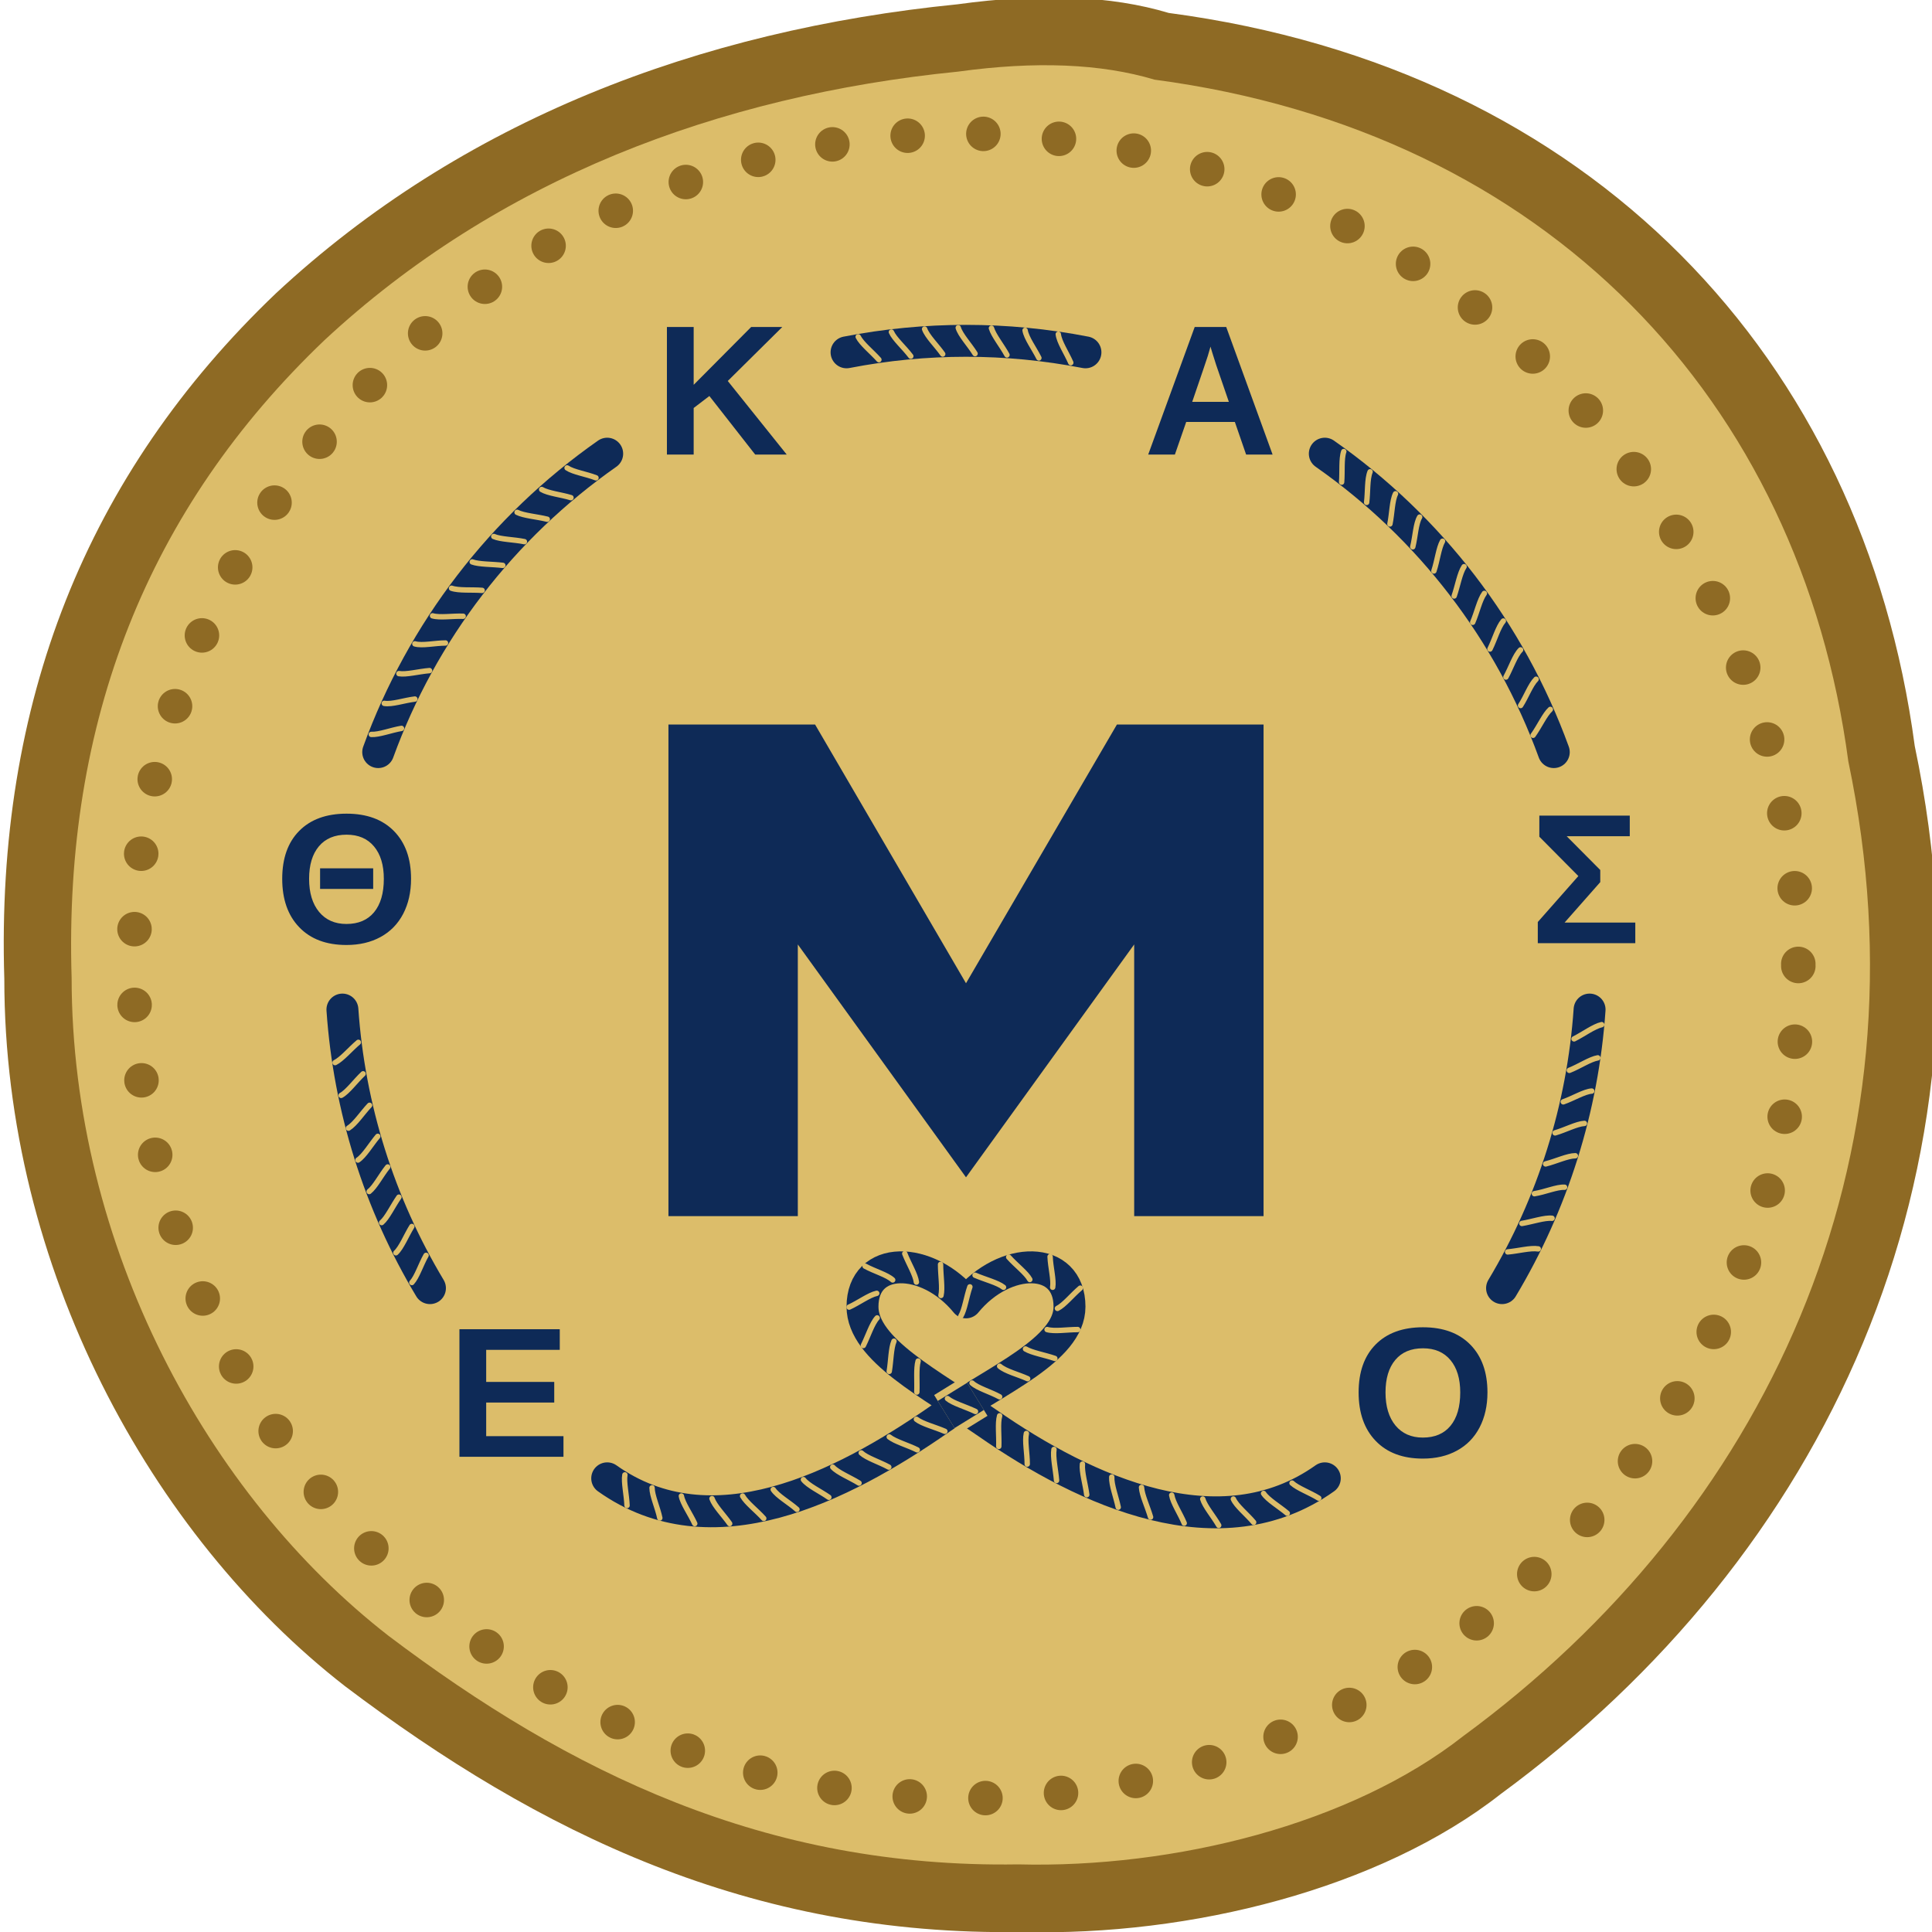
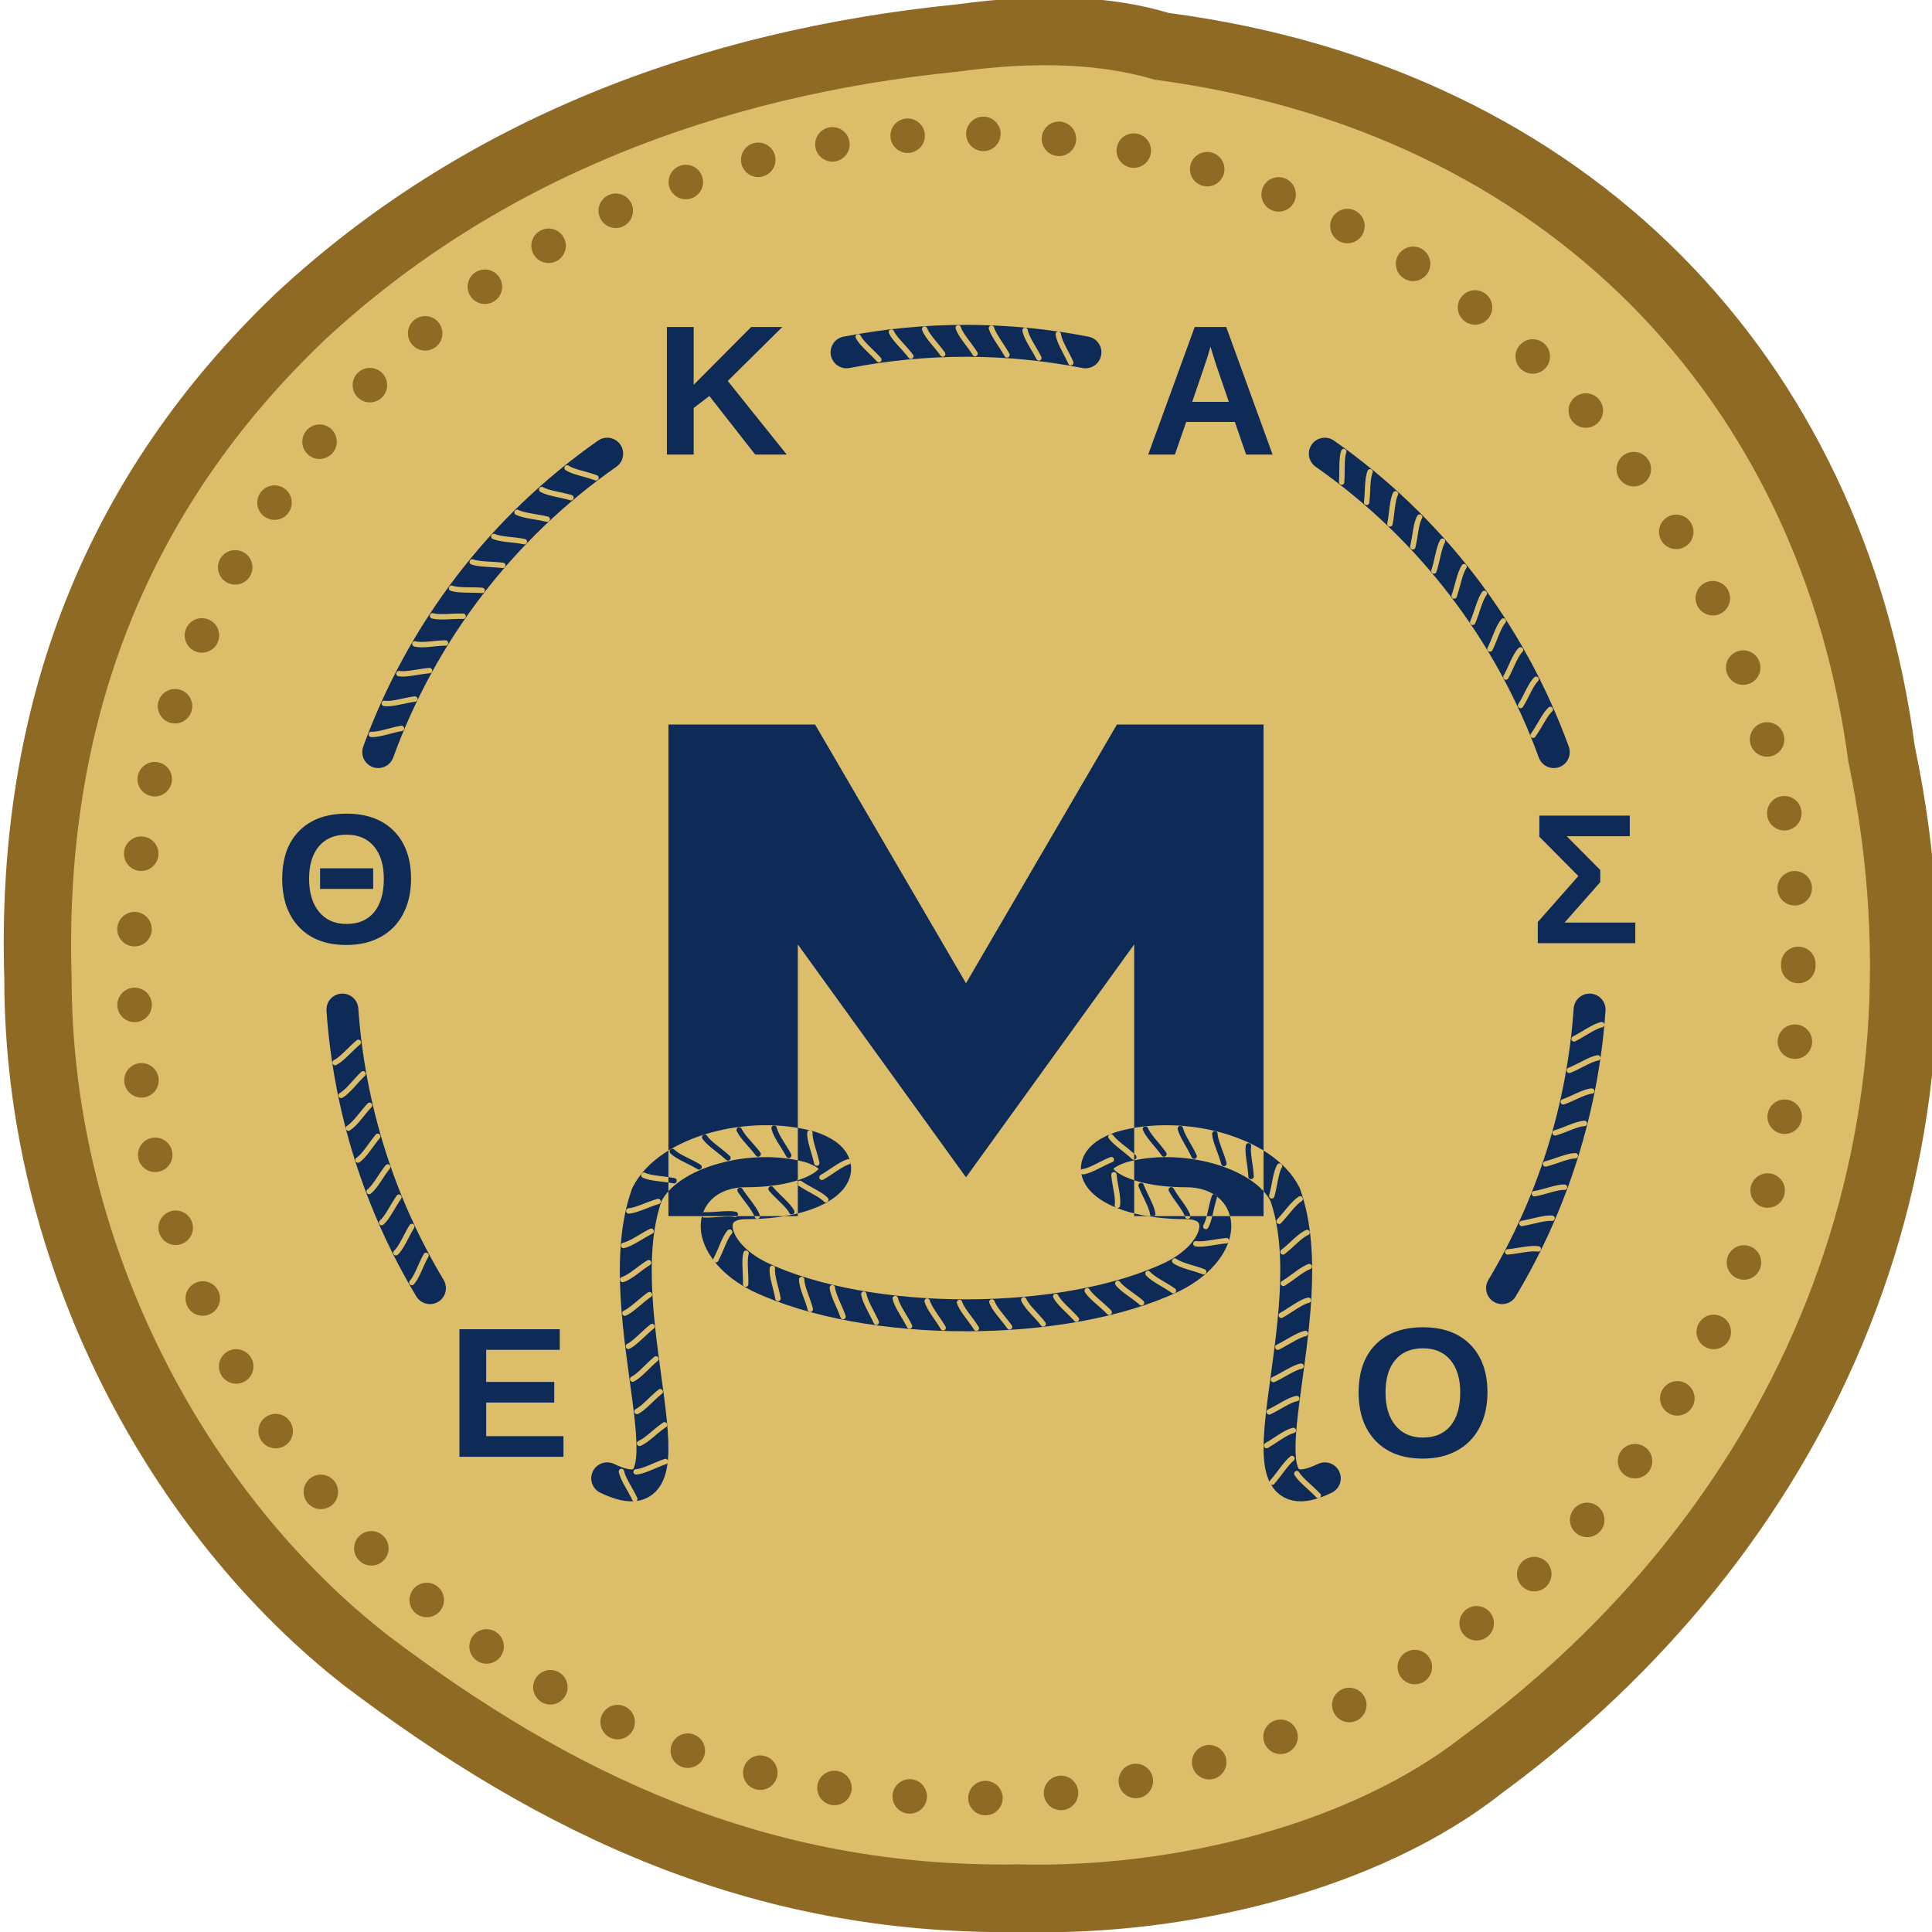
<svg xmlns="http://www.w3.org/2000/svg" xmlns:xlink="http://www.w3.org/1999/xlink" viewBox="176 96 448 448">
  <defs>
    <path id="rim" d="M398 97 Q427 93 447 99 C545 112 608 179 620 269 C641 369 599 457 524 512 C496 534 452 545 413 544 C350 545 301 521 256 487 C211 452 177 390 177 323 C175 259 196 206 240 164 C283 124 338 103 398 97Z" />
+     <clipPath id="mu-face">
+       <use xlink:href="#central-mu" />
+     </clipPath>
+     <path id="mu-rope" d="M316.8 438.8C340.0 450.0 316.0 401.0 326.0 373.0C331.0 363.0 350.0 358.0 364.0 362.0C376.0 366.0 368.0 375.0 349.0 375.0C339.0 375.0 340.0 386.0 352.0 392.0C377.0 404.0 423.0 404.0 448.0 392.0C460.0 386.0 461.0 375.0 451.0 375.0C432.0 375.0 424.0 366.0 436.0 362.0C450.0 358.0 469.0 363.0 474.0 373.0C484.0 401.0 460.0 450.0 483.2 438.8" />
+     <path id="mu-rope-twist" d="M320.1 437.2C320.4 438.9 322.2 441.4 323.2 443.6M323.5 437.3C325.3 437.2 327.9 435.7 330.3 434.9M324.3 430.7C326.0 430.0 328.0 427.8 330.1 426.4M323.7 423.3C325.3 422.5 327.2 420.2 329.1 418.7M322.7 415.8C324.3 415.0 326.2 412.7 328.1 411.1M321.7 408.2C323.3 407.4 325.2 405.2 327.2 403.6M320.9 400.5C322.5 399.8 324.6 397.6 326.6 396.2M320.4 392.7C322.1 392.2 324.3 390.1 326.4 388.8M320.6 384.8C322.4 384.4 324.8 382.6 327.0 381.5M321.8 376.8C323.5 376.7 326.2 375.3 328.6 374.6M325.3 368.5C326.9 369.3 329.9 369.3 332.3 369.8M331.9 363.0C333.2 364.3 336.0 365.3 338.1 366.6M339.4 359.7C340.4 361.2 343.0 362.8 344.8 364.5M347.4 358.0C348.1 359.6 350.3 361.6 351.8 363.6M355.5 357.6C355.9 359.4 357.7 361.7 358.9 363.9M363.8 358.7C363.7 360.5 364.9 363.3 365.4 365.7M372.7 365.4C371.0 365.9 368.7 367.8 366.6 369.0M367.5 374.2C366.3 372.9 363.5 371.8 361.5 370.4M359.6 377.0C358.8 375.4 356.4 373.6 354.8 371.7M351.6 378.0C351.0 376.3 349.0 374.1 347.6 372.0M346.5 377.6C344.7 377.2 341.8 377.8 339.3 377.7M345.2 381.7C344.0 383.0 343.2 385.9 342.0 388.1M349.0 386.6C348.5 388.4 349.0 391.3 348.9 393.8M355.1 390.1C354.9 391.9 356.0 394.7 356.4 397.1M361.9 392.7C361.9 394.5 363.3 397.2 363.9 399.6M369.0 394.6C369.2 396.4 370.7 399.0 371.5 401.3M376.3 396.1C376.6 397.9 378.2 400.4 379.2 402.6M383.6 397.1C384.0 398.9 385.8 401.3 386.9 403.5M391.0 397.7C391.5 399.5 393.5 401.8 394.7 403.9M398.5 398.0C399.0 399.7 401.1 401.9 402.4 404.0M406.0 397.9C406.6 399.6 408.7 401.7 410.1 403.7M413.4 397.4C414.1 399.1 416.4 401.0 417.9 403.0M420.8 396.6C421.6 398.2 423.9 400.0 425.6 401.9M428.1 395.3C429.0 396.8 431.5 398.5 433.2 400.3M435.2 393.6C436.2 395.0 438.9 396.5 440.7 398.1M442.2 391.3C443.3 392.6 446.1 393.9 448.1 395.3M448.4 388.4C449.9 389.5 452.8 390.0 455.1 390.9M453.3 384.4C455.0 384.7 457.9 383.9 460.4 383.7M455.6 380.4C456.5 378.9 456.8 375.9 457.6 373.5M451.4 378.0C450.9 376.3 448.8 374.1 447.6 371.9M443.3 377.5C443.1 375.8 441.5 373.2 440.6 370.9M435.1 375.5C435.4 373.7 434.5 370.8 434.3 368.4M427.1 367.7C428.9 367.5 431.4 365.8 433.7 364.9M433.6 359.6C434.6 361.0 437.1 362.6 438.9 364.3M441.6 357.8C442.3 359.5 444.5 361.6 445.9 363.6M449.7 357.7C450.1 359.4 451.9 361.9 452.9 364.1M457.7 358.9C457.8 360.7 459.2 363.4 459.8 365.8M465.5 361.7C465.2 363.4 466.0 366.3 466.1 368.8M472.7 366.4C471.8 367.9 471.6 370.9 470.9 373.3M477.5 374.0C476.0 374.9 474.3 377.4 472.6 379.2M479.1 381.8C477.4 382.5 475.5 384.8 473.5 386.3M479.6 389.7C477.9 390.3 475.7 392.3 473.6 393.6M479.4 397.5C477.6 397.9 475.3 399.8 473.1 401.0M478.7 405.2C476.9 405.6 474.5 407.3 472.3 408.4M477.7 412.8C476.0 413.1 473.5 414.9 471.3 415.9M476.7 420.3C474.9 420.6 472.5 422.4 470.3 423.4M475.9 427.7C474.1 428.1 471.8 430.0 469.7 431.2M475.6 434.2C474.2 435.3 472.6 437.9 471.0 439.7M476.7 437.7C477.6 439.2 480.0 441.0 481.7 442.8" />
  </defs>
  <use xlink:href="#rim" fill="#8e6a24" />
  <use xlink:href="#rim" fill="#dcbd6a" transform="translate(400 320) scale(.93) translate(-400 -320)" />
  <circle cx="400" cy="320" r="193" fill="none" stroke="#8e6a24" stroke-width="8" stroke-linecap="round" stroke-dasharray="0 17.57" />
-   <g aria-label="Twisted rope between the letters passing through a loose heart knot" fill="none" stroke-linecap="round" stroke-linejoin="round">
+   <path id="central-mu" fill="#0e2a57" aria-label="Μ" d="M331 264H365L400 324L435 264H469V378H439V315L400 369L361 315V378H331Z" />
+   <g aria-label="Twisted rope between the letters tying around the Greek mu" fill="none" stroke-linecap="round" stroke-linejoin="round">
    <path d="M372.3 177.7A145 145 0 0 1 427.7 177.7" stroke="#0e2a57" stroke-width="7.4" />
    <path d="M375.0 174.1C375.8 175.7 378.2 177.6 379.8 179.4M382.7 173.0C383.4 174.6 385.7 176.6 387.2 178.6M390.4 172.3C391.0 174.0 393.2 176.1 394.6 178.1M398.2 172.0C398.7 173.7 400.8 175.9 402.1 178.0M405.9 172.1C406.4 173.8 408.3 176.1 409.5 178.3M413.7 172.6C414.0 174.4 415.8 176.8 416.9 179.0M421.4 173.5C421.6 175.3 423.3 177.8 424.3 180.1" stroke="#dcbd6a" stroke-width="1.25" />
    <path d="M483.2 201.2A145 145 0 0 1 536.3 270.4" stroke="#0e2a57" stroke-width="7.4" />
    <path d="M487.6 200.7C487.0 202.4 487.3 205.4 487.1 207.8M493.7 205.4C493.0 207.1 493.2 210.1 492.9 212.5M499.6 210.5C498.8 212.1 498.8 215.1 498.3 217.5M505.2 215.9C504.3 217.4 504.2 220.4 503.6 222.8M510.5 221.5C509.6 223.1 509.3 226.0 508.5 228.4M515.5 227.4C514.5 228.9 514.0 231.9 513.2 234.2M520.2 233.6C519.1 235.1 518.5 238.0 517.5 240.3M524.6 240.0C523.4 241.4 522.6 244.3 521.5 246.5M528.6 246.7C527.3 248.0 526.4 250.8 525.2 253.0M532.2 253.5C530.9 254.8 529.9 257.6 528.6 259.6M535.5 260.5C534.2 261.7 533.0 264.4 531.5 266.5" stroke="#dcbd6a" stroke-width="1.25" />
    <path d="M544.6 330.1A145 145 0 0 1 524.3 394.7" stroke="#0e2a57" stroke-width="7.4" />
    <path d="M547.4 333.6C545.6 334.0 543.2 335.8 541.0 336.9M546.5 341.3C544.7 341.6 542.2 343.3 539.9 344.2M545.1 349.0C543.4 349.1 540.8 350.7 538.5 351.5M543.4 356.5C541.6 356.6 539.0 358.0 536.6 358.7M541.3 364.0C539.5 364.0 536.8 365.3 534.4 365.9M538.8 371.3C537.0 371.2 534.3 372.4 531.8 372.8M535.9 378.5C534.2 378.3 531.3 379.3 528.9 379.7M532.7 385.6C530.9 385.3 528.0 386.1 525.6 386.3" stroke="#dcbd6a" stroke-width="1.25" />
    <path d="M275.7 394.7A145 145 0 0 1 255.4 330.1" stroke="#0e2a57" stroke-width="7.4" />
    <path d="M271.5 393.4C272.7 392.1 273.6 389.2 274.8 387.1M267.8 386.5C269.1 385.3 270.2 382.5 271.5 380.4M264.5 379.5C265.8 378.4 267.1 375.6 268.5 373.6M261.6 372.3C263.0 371.2 264.3 368.6 265.9 366.6M259.0 365.0C260.5 364.0 262.0 361.4 263.6 359.5M256.8 357.6C258.4 356.6 260.0 354.1 261.7 352.3M255.1 350.0C256.6 349.2 258.4 346.7 260.2 345.0M253.7 342.4C255.3 341.6 257.2 339.3 259.1 337.7" stroke="#dcbd6a" stroke-width="1.25" />
    <path d="M263.7 270.4A145 145 0 0 1 316.8 201.2" stroke="#0e2a57" stroke-width="7.4" />
    <path d="M262.1 266.3C263.9 266.4 266.7 265.3 269.1 264.9M265.1 259.1C266.9 259.4 269.7 258.4 272.2 258.1M268.5 252.2C270.2 252.5 273.1 251.7 275.6 251.5M272.2 245.3C273.9 245.8 276.9 245.1 279.3 245.1M276.3 238.8C278.0 239.3 281.0 238.8 283.4 238.9M280.7 232.4C282.4 233.0 285.4 232.7 287.8 232.9M285.5 226.3C287.1 226.9 290.1 226.8 292.6 227.1M290.5 220.4C292.1 221.1 295.2 221.1 297.6 221.6M295.9 214.8C297.5 215.6 300.5 215.8 302.9 216.4M301.6 209.5C303.1 210.4 306.1 210.7 308.4 211.4M307.5 204.5C309.0 205.5 311.9 205.9 314.2 206.8" stroke="#dcbd6a" stroke-width="1.25" />
-     <path d="M316.8 438.8C341.0 456.0 371.0 441.0 394.0 425.0C407.0 416.0 424.0 409.0 424.0 399.0C424.0 387.0 409.0 387.0 400.0 398.0C391.0 387.0 376.0 387.0 376.0 399.0C376.0 409.0 392.0 417.0 405.0 426.0C428.0 442.0 459.0 456.0 483.2 438.8" stroke="#0e2a57" stroke-width="7.4" />
-     <path d="M320.9 438.0C320.6 439.7 321.3 442.6 321.4 445.1M327.2 441.0C327.2 442.8 328.5 445.6 329.0 448.0M334.0 442.9C334.3 444.6 336.1 447.1 337.1 449.3M341.1 443.5C341.7 445.2 343.8 447.3 345.2 449.3M348.2 442.9C349.1 444.5 351.5 446.3 353.1 448.1M355.3 441.4C356.3 442.9 359.0 444.4 360.8 446.0M362.3 439.1C363.4 440.5 366.2 441.8 368.2 443.2M369.1 436.2C370.3 437.5 373.1 438.6 375.2 439.9M375.7 432.9C377.0 434.1 379.9 435.0 382.1 436.2M382.2 429.2C383.6 430.3 386.5 431.1 388.7 432.2M388.5 425.1C389.9 426.2 392.8 426.9 395.1 427.9M401.4 416.7C402.7 417.9 405.6 418.7 407.8 419.9M407.8 412.8C409.2 414.0 412.1 414.7 414.3 415.7M413.8 408.8C415.3 409.7 418.3 410.2 420.6 411.0M418.8 404.3C420.5 404.8 423.5 404.3 425.9 404.3M421.2 399.4C422.8 398.6 424.6 396.3 426.5 394.7M420.1 394.5C420.4 392.8 419.6 389.9 419.5 387.4M414.8 392.7C414.0 391.2 411.6 389.4 409.9 387.5M408.7 394.5C407.3 393.4 404.4 392.7 402.1 391.7M398.8 401.2C399.7 399.7 400.1 396.7 400.9 394.4M394.2 396.4C394.6 394.7 394.1 391.7 394.1 389.2M388.5 393.3C388.3 391.6 386.7 389.0 385.8 386.7M383.0 392.8C381.7 391.6 378.8 390.8 376.6 389.6M379.3 395.9C377.5 396.3 375.1 398.1 372.9 399.1M379.4 401.6C378.2 402.9 377.3 405.8 376.2 408.0M383.3 407.0C382.6 408.6 382.6 411.6 382.2 414.0M388.9 411.6C388.4 413.3 388.7 416.3 388.6 418.8M407.8 424.3C407.3 426.0 407.7 429.0 407.6 431.4M414.0 428.4C413.6 430.1 414.2 433.0 414.2 435.5M420.4 432.1C420.1 433.9 420.8 436.8 421.0 439.3M427.0 435.5C426.8 437.3 427.7 440.2 428.0 442.6M433.8 438.5C433.7 440.3 434.8 443.1 435.3 445.5M440.7 440.9C440.8 442.7 442.1 445.4 442.8 447.8M447.7 442.7C448.0 444.5 449.7 447.0 450.6 449.2M454.9 443.6C455.4 445.3 457.4 447.6 458.6 449.7M462.0 443.6C462.7 445.2 465.1 447.1 466.7 449.0M469.0 442.3C470.0 443.8 472.6 445.3 474.5 446.9M475.6 439.9C476.9 441.1 479.7 442.1 481.8 443.4" stroke="#dcbd6a" stroke-width="1.25" />
-     <path d="M395.4 424.0L402.2 419.8" stroke="#dcbd6a" stroke-width="10.6" stroke-linecap="butt" />
-     <path d="M395.4 424.0L402.2 419.8" stroke="#0e2a57" stroke-width="7.4" stroke-linecap="butt" />
-     <path d="M395.7 420.3C397.0 421.4 399.9 422.2 402.2 423.3" stroke="#dcbd6a" stroke-width="1.25" />
+     <use xlink:href="#mu-rope" stroke="#0e2a57" stroke-width="7.4" />
+     <use xlink:href="#mu-rope-twist" stroke="#dcbd6a" stroke-width="1.25" />
+     <g clip-path="url(#mu-face)">
+       <use xlink:href="#mu-rope" stroke="#dcbd6a" stroke-width="7.4" />
+       <use xlink:href="#mu-rope-twist" stroke="#0e2a57" stroke-width="1.25" />
+     </g>
  </g>
  <g fill="#0e2a57" font-family="Arial, Helvetica, sans-serif" font-weight="700" text-anchor="middle">
-     <path aria-label="Μ" d="M331 264H365L400 324L435 264H469V378H439V315L400 369L361 315V378H331Z" />
    <g font-size="43" dominant-baseline="central">
      <text x="343.3" y="186.5">Κ</text>
      <text x="456.7" y="186.5">Α</text>
      <text x="256.4" y="299.8">Θ</text>
      <text x="543.6" y="299.8">Σ</text>
      <text x="294.0" y="418.9">Ε</text>
      <text x="506.0" y="418.9">Ο</text>
    </g>
  </g>
</svg>
